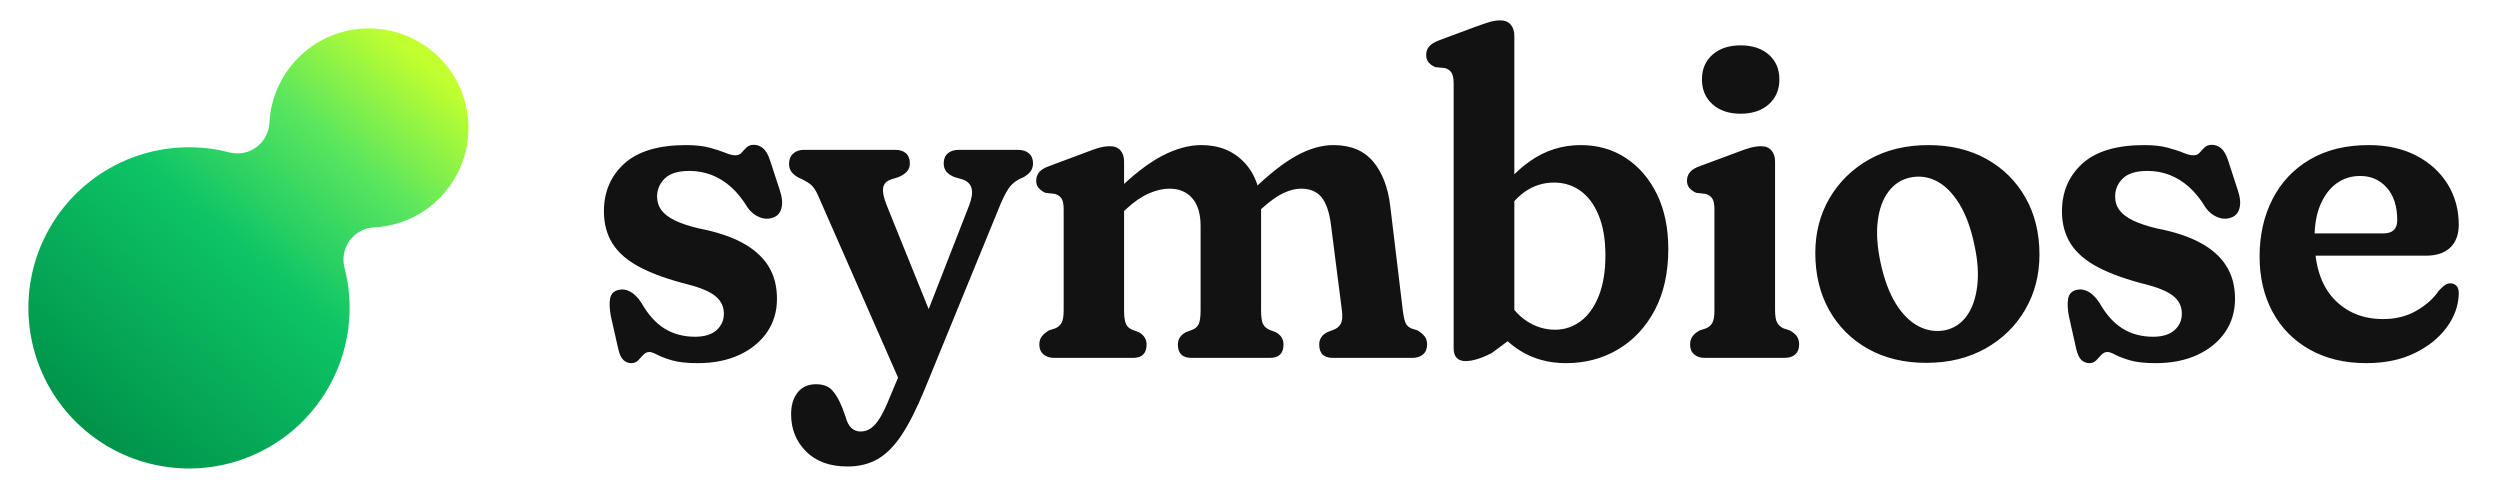
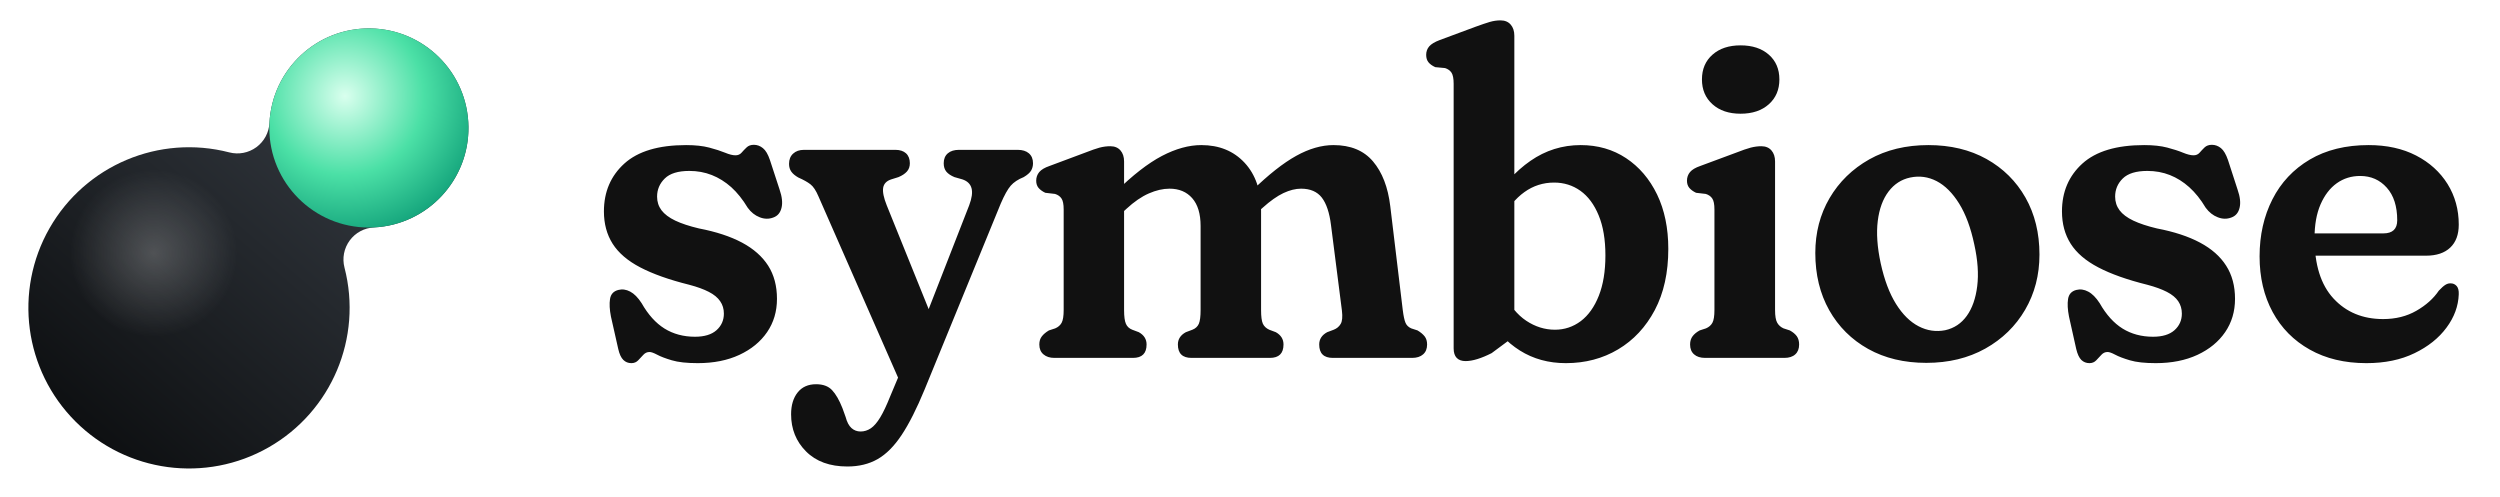
<svg xmlns="http://www.w3.org/2000/svg" viewBox="0 0 352.2 70.0">
  <g transform="translate(4 4) scale(0.9051) translate(-16.5 -16)">
    <defs>
-       <linearGradient id="lklightg" gradientUnits="userSpaceOnUse" x1="27" y1="80" x2="78" y2="21">
-         <stop offset="0" stop-color="#00934A" />
-         <stop offset="0.48" stop-color="#0DC466" />
-         <stop offset="0.76" stop-color="#5BE65E" />
-         <stop offset="1" stop-color="#C2FF2E" />
+       <linearGradient id="lklightk" gradientUnits="userSpaceOnUse" x1="27" y1="80" x2="78" y2="21">
+         <stop offset="0" stop-color="#0E1012" />
+         <stop offset="1" stop-color="#3A4048" />
      </linearGradient>
+       <radialGradient id="lklightb" cx="0.38" cy="0.34" r="0.72">
+         <stop offset="0" stop-color="#D9FFEE" />
+         <stop offset="0.55" stop-color="#4BE0A6" />
+         <stop offset="1" stop-color="#12A27A" />
+       </radialGradient>
+       <radialGradient id="lklights" cx="0.5" cy="0.5" r="0.5">
+         <stop offset="0" stop-color="#FFFFFF" stop-opacity="0.22" />
+         <stop offset="1" stop-color="#FFFFFF" stop-opacity="0" />
+       </radialGradient>
    </defs>
-     <path d="M65.7 53.23 A5 5 0 0 1 70.29 46.98 A15.5 15.5 0 1 0 54.02 30.71 A5 5 0 0 1 47.77 35.3 A25 25 0 1 0 65.7 53.23 Z" fill="url(#lklightg)" />
+     <path d="M65.7 53.23 A5 5 0 0 1 70.29 46.98 A15.5 15.5 0 1 0 54.02 30.71 A5 5 0 0 1 47.77 35.3 A25 25 0 1 0 65.7 53.23 Z" fill="url(#lklightk)" />
+     <circle cx="36" cy="51" r="13" fill="url(#lklights)" />
+     <circle cx="69.5" cy="31.5" r="15.5" fill="url(#lklightb)" />
  </g>
-   <path transform="translate(83.00 50.42)" d="M14.91-2.98L14.91-2.98Q16.90-2.98 17.94-3.90Q18.98-4.83 18.98-6.24L18.98-6.24Q18.98-7.23 18.46-7.98Q17.95-8.74 16.86-9.30Q15.78-9.86 14.11-10.30L14.11-10.30Q9.86-11.36 7.20-12.75Q4.54-14.14 3.31-16.08Q2.08-18.02 2.08-20.64L2.08-20.64Q2.08-24.77 4.96-27.38Q7.84-29.98 13.66-29.98L13.66-29.98Q15.58-29.98 16.91-29.63Q18.24-29.28 19.14-28.91Q20.03-28.54 20.61-28.54L20.61-28.54Q21.15-28.54 21.47-28.91Q21.79-29.28 22.18-29.65Q22.56-30.02 23.20-30.02L23.20-30.02Q23.90-30.02 24.48-29.55Q25.06-29.09 25.47-27.87L25.47-27.87L26.82-23.74Q27.36-22.18 27.10-21.14Q26.85-20.10 25.95-19.78L25.95-19.78Q25.02-19.42 24.03-19.81Q23.04-20.19 22.34-21.15L22.34-21.15Q21.28-22.91 20.02-24.05Q18.75-25.18 17.28-25.76Q15.81-26.34 14.11-26.34L14.11-26.34Q11.74-26.34 10.66-25.28Q9.57-24.22 9.57-22.72L9.57-22.72Q9.57-21.63 10.19-20.80Q10.82-19.97 12.13-19.34Q13.44-18.72 15.46-18.24L15.46-18.24Q19.10-17.54 21.54-16.24Q23.97-14.94 25.22-12.99Q26.46-11.04 26.46-8.32L26.46-8.32Q26.46-5.66 25.07-3.63Q23.68-1.60 21.17-0.43Q18.66 0.74 15.30 0.74L15.30 0.74Q12.99 0.74 11.65 0.34Q10.30-0.06 9.58-0.45Q8.86-0.83 8.51-0.83L8.51-0.83Q8-0.83 7.65-0.45Q7.30-0.06 6.91 0.34Q6.53 0.74 5.95 0.74L5.95 0.74Q5.28 0.74 4.82 0.29Q4.35-0.16 4.10-1.25L4.10-1.25L3.07-5.82Q2.78-7.30 2.94-8.30Q3.10-9.31 4.10-9.57L4.10-9.57Q4.93-9.79 5.78-9.34Q6.62-8.90 7.39-7.71L7.39-7.71Q8.77-5.28 10.62-4.13Q12.48-2.98 14.91-2.98Z M41.92-21.50L49.12-3.68L44.38 4.74L32.32-22.72Q31.78-24 31.17-24.46Q30.56-24.93 29.47-25.41L29.47-25.41Q28.80-25.79 28.48-26.24Q28.16-26.69 28.16-27.33L28.16-27.33Q28.16-28.26 28.74-28.78Q29.31-29.31 30.27-29.31L30.27-29.31L43.14-29.31Q44.10-29.31 44.64-28.82Q45.18-28.32 45.18-27.42L45.18-27.42Q45.18-26.72 44.77-26.26Q44.35-25.79 43.58-25.47L43.58-25.47L42.56-25.15Q41.57-24.83 41.42-23.97Q41.28-23.10 41.92-21.50L41.92-21.50ZM42.40 5.44L42.40 5.44L44.35 0.80L46.11-2.46L53.54-21.50Q54.11-23.01 53.87-23.90Q53.63-24.80 52.58-25.15L52.58-25.15L51.46-25.47Q50.69-25.79 50.32-26.24Q49.95-26.69 49.95-27.42L49.95-27.42Q49.95-28.32 50.53-28.82Q51.10-29.31 52.10-29.31L52.10-29.31L60.38-29.31Q61.38-29.31 61.95-28.82Q62.53-28.32 62.53-27.42L62.53-27.42Q62.53-26.85 62.26-26.38Q61.98-25.92 61.22-25.47L61.22-25.47Q60.03-24.99 59.39-24.26Q58.75-23.52 57.98-21.73L57.98-21.73L47.26 4.45Q45.60 8.48 44.03 10.85Q42.46 13.22 40.64 14.26Q38.82 15.30 36.38 15.30L36.38 15.30Q32.67 15.30 30.56 13.18Q28.45 11.07 28.45 7.94L28.45 7.94Q28.45 6.02 29.38 4.86Q30.30 3.71 31.97 3.71L31.97 3.71Q33.44 3.71 34.22 4.54Q35.01 5.38 35.68 7.07L35.68 7.07L36.13 8.32Q36.42 9.41 36.96 9.89Q37.50 10.37 38.24 10.37L38.24 10.37Q39.01 10.37 39.68 9.92Q40.35 9.47 41.01 8.38Q41.66 7.30 42.40 5.44Z M75.36-27.68L75.36-27.68L75.36-6.75Q75.36-5.38 75.62-4.80Q75.87-4.22 76.51-3.97L76.51-3.97L77.44-3.62Q78.53-3.01 78.53-1.89L78.53-1.89Q78.53 0 76.61 0L76.61 0L65.54 0Q64.58 0 64-0.50Q63.42-0.99 63.42-1.89L63.42-1.89Q63.42-2.59 63.78-3.04Q64.13-3.49 64.77-3.87L64.77-3.87L65.66-4.16Q66.27-4.42 66.56-4.94Q66.85-5.47 66.85-6.75L66.85-6.75L66.85-20.90Q66.85-22.02 66.54-22.46Q66.24-22.91 65.63-23.10L65.63-23.10L64.26-23.26Q63.65-23.55 63.31-23.95Q62.98-24.35 62.98-24.96L62.98-24.96Q62.98-25.66 63.41-26.18Q63.84-26.69 64.86-27.04L64.86-27.04L69.92-28.93Q71.14-29.41 71.90-29.62Q72.67-29.82 73.41-29.82L73.41-29.82Q74.34-29.82 74.85-29.23Q75.36-28.64 75.36-27.68ZM75.68-20.99L74.50-19.90L72.70-21.98L74.18-23.39Q77.76-26.91 80.69-28.45Q83.62-29.98 86.24-29.98L86.24-29.98Q90.02-29.98 92.34-27.49Q94.66-24.99 94.66-20.74L94.66-20.74L94.66-6.75Q94.66-5.38 94.91-4.82Q95.17-4.26 95.81-3.97L95.81-3.97L96.74-3.62Q97.82-3.01 97.82-1.89L97.82-1.89Q97.82 0 95.90 0L95.90 0L84.86 0Q82.94 0 82.94-1.89L82.94-1.89Q82.94-3.01 84.06-3.62L84.06-3.62L84.99-3.97Q85.63-4.22 85.89-4.80Q86.14-5.38 86.14-6.75L86.14-6.75L86.14-18.59Q86.14-21.15 84.96-22.50Q83.78-23.84 81.76-23.84L81.76-23.84Q80.38-23.84 78.85-23.17Q77.31-22.50 75.68-20.99L75.68-20.99ZM94.88-21.15L93.73-20.13L91.94-22.18L93.38-23.55Q96.86-26.94 99.60-28.46Q102.34-29.98 104.86-29.98L104.86-29.98Q108.48-29.98 110.43-27.68Q112.38-25.38 112.86-21.38L112.86-21.38L114.62-6.75Q114.78-5.47 115.01-4.94Q115.23-4.42 115.81-4.16L115.81-4.16L116.70-3.87Q117.34-3.49 117.70-3.04Q118.05-2.59 118.05-1.89L118.05-1.89Q118.05-0.99 117.49-0.50Q116.93 0 115.94 0L115.94 0L104.77 0Q102.85 0 102.85-1.89L102.85-1.89Q102.85-3.01 103.97-3.62L103.97-3.62L104.90-3.97Q105.54-4.22 105.87-4.78Q106.21-5.34 106.05-6.66L106.05-6.66L104.51-18.72Q104.19-21.31 103.22-22.58Q102.24-23.84 100.29-23.84L100.29-23.84Q99.14-23.84 97.81-23.22Q96.48-22.59 94.88-21.15L94.88-21.15Z M130.34-45.38L130.34-45.38L130.34-3.04L127.14-0.67Q126.08-0.13 125.15 0.16Q124.22 0.45 123.46 0.45L123.46 0.45Q122.66 0.45 122.22 0Q121.79-0.45 121.79-1.34L121.79-1.34L121.79-38.62Q121.79-39.71 121.49-40.18Q121.18-40.64 120.58-40.83L120.58-40.83L119.20-40.96Q118.56-41.25 118.24-41.65Q117.92-42.05 117.92-42.69L117.92-42.69Q117.92-43.39 118.35-43.89Q118.78-44.38 119.81-44.77L119.81-44.77L124.90-46.66Q126.11-47.10 126.88-47.33Q127.65-47.55 128.38-47.55L128.38-47.55Q129.31-47.55 129.82-46.96Q130.34-46.37 130.34-45.38ZM128.51-19.42L128.51-19.42L127.07-21.63Q129.41-25.54 132.61-27.76Q135.81-29.98 139.68-29.98L139.68-29.98Q143.30-29.98 146.08-28.14Q148.86-26.30 150.45-23.02Q152.03-19.74 152.03-15.36L152.03-15.36Q152.03-10.34 150.13-6.74Q148.22-3.14 144.96-1.20Q141.70 0.74 137.60 0.74L137.60 0.74Q133.95 0.74 131.12-1.04Q128.29-2.82 126.50-6.05L126.50-6.05L128.77-9.22Q130.11-6.50 132.02-5.23Q133.92-3.97 136.06-3.97L136.06-3.97Q138.08-3.97 139.70-5.18Q141.31-6.40 142.24-8.75Q143.17-11.10 143.17-14.43L143.17-14.43Q143.17-17.79 142.22-20.08Q141.28-22.37 139.65-23.54Q138.02-24.70 135.94-24.70L135.94-24.70Q133.63-24.70 131.76-23.36Q129.89-22.02 128.51-19.42Z M167.07-27.68L167.07-27.68L167.07-6.75Q167.07-5.47 167.38-4.94Q167.68-4.42 168.26-4.16L168.26-4.16L169.15-3.87Q169.79-3.52 170.13-3.06Q170.46-2.59 170.46-1.89L170.46-1.89Q170.46-0.99 169.92-0.50Q169.38 0 168.38 0L168.38 0L157.22 0Q156.22 0 155.66-0.50Q155.10-0.99 155.10-1.89L155.10-1.89Q155.10-2.59 155.46-3.06Q155.81-3.52 156.45-3.87L156.45-3.87L157.34-4.16Q157.95-4.42 158.24-4.94Q158.53-5.47 158.53-6.75L158.53-6.75L158.53-20.90Q158.53-22.02 158.22-22.46Q157.92-22.91 157.31-23.10L157.31-23.10L155.94-23.26Q155.33-23.55 154.99-23.95Q154.66-24.35 154.66-24.96L154.66-24.96Q154.66-25.66 155.09-26.18Q155.52-26.69 156.54-27.04L156.54-27.04L161.63-28.93Q162.85-29.41 163.63-29.62Q164.42-29.82 165.12-29.82L165.12-29.82Q166.05-29.82 166.56-29.23Q167.07-28.64 167.07-27.68ZM162.21-34.40L162.21-34.40Q159.74-34.40 158.26-35.73Q156.77-37.06 156.77-39.23L156.77-39.23Q156.77-41.41 158.26-42.72Q159.74-44.03 162.21-44.03L162.21-44.03Q164.70-44.03 166.19-42.72Q167.68-41.41 167.68-39.23L167.68-39.23Q167.68-37.06 166.19-35.73Q164.70-34.40 162.21-34.40Z M188.67-29.98L188.67-29.98Q193.34-29.98 196.86-28.02Q200.38-26.05 202.35-22.58Q204.32-19.10 204.32-14.56L204.32-14.56Q204.32-10.24 202.30-6.78Q200.29-3.33 196.69-1.31Q193.09 0.70 188.38 0.70L188.38 0.70Q183.71 0.70 180.19-1.26Q176.67-3.23 174.70-6.72Q172.74-10.21 172.74-14.78L172.74-14.78Q172.74-19.07 174.75-22.51Q176.77-25.95 180.35-27.97Q183.94-29.98 188.67-29.98ZM191.04-3.90L191.04-3.90Q192.93-4.32 194.08-5.92Q195.23-7.52 195.55-10.10Q195.87-12.67 195.14-15.97L195.14-15.97Q194.40-19.49 193.01-21.73Q191.62-23.97 189.84-24.90Q188.06-25.82 186.11-25.41L186.11-25.41Q184.26-25.02 183.06-23.44Q181.86-21.86 181.54-19.30Q181.22-16.74 181.95-13.34L181.95-13.34Q182.72-9.82 184.11-7.60Q185.50-5.38 187.30-4.45Q189.09-3.52 191.04-3.90Z M220.32-2.98L220.32-2.98Q222.30-2.98 223.34-3.90Q224.38-4.83 224.38-6.24L224.38-6.24Q224.38-7.23 223.87-7.98Q223.36-8.74 222.27-9.30Q221.18-9.86 219.52-10.30L219.52-10.30Q215.26-11.36 212.61-12.75Q209.95-14.14 208.72-16.08Q207.49-18.02 207.49-20.64L207.49-20.64Q207.49-24.77 210.37-27.38Q213.25-29.98 219.07-29.98L219.07-29.98Q220.99-29.98 222.32-29.63Q223.65-29.28 224.54-28.91Q225.44-28.54 226.02-28.54L226.02-28.54Q226.56-28.54 226.88-28.91Q227.20-29.28 227.58-29.65Q227.97-30.02 228.61-30.02L228.61-30.02Q229.31-30.02 229.89-29.55Q230.46-29.09 230.88-27.87L230.88-27.87L232.22-23.74Q232.77-22.18 232.51-21.14Q232.26-20.10 231.36-19.78L231.36-19.78Q230.43-19.42 229.44-19.81Q228.45-20.19 227.74-21.15L227.74-21.15Q226.69-22.91 225.42-24.05Q224.16-25.18 222.69-25.76Q221.22-26.34 219.52-26.34L219.52-26.34Q217.15-26.34 216.06-25.28Q214.98-24.22 214.98-22.72L214.98-22.72Q214.98-21.63 215.60-20.80Q216.22-19.97 217.54-19.34Q218.85-18.72 220.86-18.24L220.86-18.24Q224.51-17.54 226.94-16.24Q229.38-14.94 230.62-12.99Q231.87-11.04 231.87-8.32L231.87-8.32Q231.87-5.66 230.48-3.63Q229.09-1.60 226.58-0.43Q224.06 0.74 220.70 0.74L220.70 0.74Q218.40 0.74 217.06 0.34Q215.71-0.06 214.99-0.45Q214.27-0.83 213.92-0.83L213.92-0.83Q213.41-0.83 213.06-0.45Q212.70-0.06 212.32 0.34Q211.94 0.74 211.36 0.74L211.36 0.74Q210.69 0.74 210.22 0.29Q209.76-0.16 209.50-1.25L209.50-1.25L208.48-5.82Q208.19-7.30 208.35-8.30Q208.51-9.31 209.50-9.57L209.50-9.57Q210.34-9.79 211.18-9.34Q212.03-8.90 212.80-7.71L212.80-7.71Q214.18-5.28 216.03-4.13Q217.89-2.98 220.32-2.98Z M263.39-18.78L263.39-18.78Q263.39-16.67 262.19-15.54Q260.99-14.40 258.78-14.40L258.78-14.40L240.74-14.40L240.74-17.54L252.77-17.54Q254.72-17.54 254.72-19.39L254.72-19.39Q254.72-22.34 253.25-23.98Q251.78-25.63 249.50-25.63L249.50-25.63Q247.65-25.63 246.21-24.61Q244.77-23.58 243.92-21.63Q243.07-19.68 243.07-16.86L243.07-16.86Q243.07-11.26 245.74-8.37Q248.42-5.47 252.74-5.47L252.74-5.47Q255.39-5.47 257.42-6.64Q259.46-7.81 260.58-9.47L260.58-9.47Q261.12-10.05 261.50-10.29Q261.89-10.53 262.27-10.50L262.27-10.50Q262.75-10.50 263.09-10.13Q263.42-9.76 263.39-8.96L263.39-8.96Q263.30-6.46 261.66-4.26Q260.03-2.05 257.15-0.66Q254.27 0.74 250.37 0.74L250.37 0.74Q245.79 0.74 242.40-1.17Q239.01-3.07 237.17-6.46Q235.33-9.86 235.33-14.30L235.33-14.30Q235.33-18.78 237.14-22.34Q238.94-25.89 242.40-27.94Q245.86-29.98 250.69-29.98L250.69-29.98Q254.53-29.98 257.38-28.51Q260.22-27.04 261.81-24.50Q263.39-21.95 263.39-18.78Z" fill="#121212" />
+   <path transform="translate(83.00 50.42)" d="M14.91-2.98L14.91-2.98Q16.90-2.98 17.94-3.90Q18.98-4.83 18.98-6.24L18.98-6.24Q18.98-7.23 18.46-7.98Q17.95-8.74 16.86-9.30Q15.78-9.86 14.11-10.30L14.11-10.30Q9.86-11.36 7.20-12.75Q4.54-14.14 3.31-16.08Q2.08-18.02 2.08-20.64L2.08-20.64Q2.08-24.77 4.96-27.38Q7.84-29.98 13.66-29.98L13.66-29.98Q15.58-29.98 16.91-29.63Q18.24-29.28 19.14-28.91Q20.03-28.54 20.61-28.54L20.61-28.54Q21.15-28.54 21.47-28.91Q21.79-29.28 22.18-29.65Q22.56-30.02 23.20-30.02L23.20-30.02Q23.90-30.02 24.48-29.55Q25.06-29.09 25.47-27.87L25.47-27.87L26.82-23.74Q27.36-22.18 27.10-21.14Q26.85-20.10 25.95-19.78L25.95-19.78Q25.02-19.42 24.03-19.81Q23.04-20.19 22.34-21.15L22.34-21.15Q21.28-22.91 20.02-24.05Q18.75-25.18 17.28-25.76Q15.81-26.34 14.11-26.34L14.11-26.34Q11.74-26.34 10.66-25.28Q9.57-24.22 9.57-22.72L9.57-22.72Q9.57-21.63 10.19-20.80Q10.82-19.97 12.13-19.34Q13.44-18.72 15.46-18.24L15.46-18.24Q19.10-17.54 21.54-16.24Q23.97-14.94 25.22-12.99Q26.46-11.04 26.46-8.32L26.46-8.32Q26.46-5.66 25.07-3.63Q23.68-1.60 21.17-0.43Q18.66 0.74 15.30 0.74L15.30 0.74Q12.99 0.74 11.65 0.34Q10.30-0.06 9.58-0.45Q8.86-0.83 8.51-0.83L8.51-0.83Q8-0.83 7.65-0.45Q7.30-0.06 6.91 0.34Q6.53 0.74 5.95 0.74L5.95 0.74Q5.28 0.74 4.82 0.29Q4.35-0.16 4.10-1.25L4.10-1.25L3.07-5.82Q2.78-7.30 2.94-8.30Q3.10-9.31 4.10-9.57L4.10-9.57Q4.93-9.79 5.78-9.34Q6.62-8.90 7.39-7.71L7.39-7.71Q8.77-5.28 10.62-4.13Q12.48-2.98 14.91-2.98Z M41.92-21.50L49.12-3.68L44.38 4.74L32.32-22.72Q31.78-24 31.17-24.46Q30.56-24.93 29.47-25.41L29.47-25.41Q28.80-25.79 28.48-26.24Q28.16-26.69 28.16-27.33L28.16-27.33Q28.16-28.26 28.74-28.78Q29.31-29.31 30.27-29.31L30.27-29.31L43.14-29.31Q44.10-29.31 44.64-28.82Q45.18-28.32 45.18-27.42L45.18-27.42Q45.18-26.72 44.77-26.26Q44.35-25.79 43.58-25.47L43.58-25.47L42.56-25.15Q41.57-24.83 41.42-23.97Q41.28-23.10 41.92-21.50L41.92-21.50ZM42.40 5.44L42.40 5.44L44.35 0.80L46.11-2.46L53.54-21.50Q54.11-23.01 53.87-23.90Q53.63-24.80 52.58-25.15L52.58-25.15L51.46-25.47Q50.69-25.79 50.32-26.24Q49.95-26.69 49.95-27.42L49.95-27.42Q49.95-28.32 50.53-28.82Q51.10-29.31 52.10-29.31L52.10-29.31L60.38-29.31Q61.38-29.31 61.95-28.82Q62.53-28.32 62.53-27.42L62.53-27.42Q62.53-26.85 62.26-26.38Q61.98-25.92 61.22-25.47L61.22-25.47Q60.03-24.99 59.39-24.26Q58.75-23.52 57.98-21.73L57.98-21.73L47.26 4.45Q45.60 8.48 44.03 10.85Q42.46 13.22 40.64 14.26Q38.82 15.30 36.38 15.30L36.38 15.30Q32.67 15.30 30.56 13.18Q28.45 11.07 28.45 7.94L28.45 7.94Q28.45 6.02 29.38 4.86Q30.30 3.71 31.97 3.71L31.97 3.71Q33.44 3.71 34.22 4.54Q35.01 5.38 35.68 7.07L35.68 7.07L36.13 8.32Q36.42 9.41 36.96 9.89Q37.50 10.37 38.24 10.37L38.24 10.37Q39.01 10.37 39.68 9.92Q40.35 9.47 41.01 8.38Q41.66 7.30 42.40 5.44Z M75.36-27.68L75.36-27.68L75.36-6.75Q75.36-5.38 75.62-4.80Q75.87-4.22 76.51-3.97L76.51-3.97L77.44-3.62Q78.53-3.01 78.53-1.89L78.53-1.89Q78.53 0 76.61 0L76.61 0L65.54 0Q64.58 0 64-0.50Q63.42-0.99 63.42-1.89L63.42-1.89Q63.42-2.59 63.78-3.04Q64.13-3.49 64.77-3.87L64.77-3.87L65.66-4.16Q66.27-4.42 66.56-4.94Q66.85-5.47 66.85-6.75L66.85-6.75L66.85-20.90Q66.85-22.02 66.54-22.46Q66.24-22.91 65.63-23.10L65.63-23.10L64.26-23.26Q63.65-23.55 63.31-23.95Q62.98-24.35 62.98-24.96L62.98-24.96Q62.98-25.66 63.41-26.18Q63.84-26.69 64.86-27.04L64.86-27.04L69.92-28.93Q71.14-29.41 71.90-29.62Q72.67-29.82 73.41-29.82L73.41-29.82Q74.34-29.82 74.85-29.23Q75.36-28.64 75.36-27.68ZM75.68-20.99L74.50-19.90L72.70-21.98L74.18-23.39Q77.76-26.91 80.69-28.45Q83.62-29.98 86.24-29.98L86.24-29.98Q90.02-29.98 92.34-27.49Q94.66-24.99 94.66-20.74L94.66-20.74L94.66-6.75Q94.66-5.38 94.91-4.82Q95.17-4.26 95.81-3.97L95.81-3.97L96.74-3.62Q97.82-3.01 97.82-1.89L97.82-1.89Q97.82 0 95.90 0L95.90 0L84.86 0Q82.94 0 82.94-1.89L82.94-1.89Q82.94-3.01 84.06-3.62L84.06-3.62L84.99-3.97Q85.63-4.22 85.89-4.80Q86.14-5.38 86.14-6.75L86.14-6.75L86.14-18.59Q86.14-21.15 84.96-22.50Q83.78-23.84 81.76-23.84L81.76-23.84Q80.38-23.84 78.85-23.17Q77.31-22.50 75.68-20.99L75.68-20.99ZM94.88-21.15L93.73-20.13L91.94-22.18L93.38-23.55Q96.86-26.94 99.60-28.46Q102.34-29.98 104.86-29.98L104.86-29.98Q108.48-29.98 110.43-27.68Q112.38-25.38 112.86-21.38L112.86-21.38L114.62-6.75Q114.78-5.47 115.01-4.94Q115.23-4.42 115.81-4.16L115.81-4.16L116.70-3.87Q117.34-3.49 117.70-3.04Q118.05-2.59 118.05-1.89L118.05-1.89Q118.05-0.99 117.49-0.50Q116.93 0 115.94 0L115.94 0L104.77 0Q102.85 0 102.85-1.89L102.85-1.89Q102.85-3.01 103.97-3.62L103.97-3.62L104.90-3.97Q105.54-4.22 105.87-4.78Q106.21-5.34 106.05-6.66L106.05-6.66L104.51-18.72Q104.19-21.31 103.22-22.58Q102.24-23.84 100.29-23.84L100.29-23.84Q99.14-23.84 97.81-23.22Q96.48-22.59 94.88-21.15L94.88-21.15Z M130.34-45.38L130.34-45.38L130.34-3.04L127.14-0.67Q126.08-0.13 125.15 0.16Q124.22 0.45 123.46 0.45L123.46 0.45Q122.66 0.45 122.22 0Q121.79-0.45 121.79-1.34L121.79-1.34L121.79-38.62Q121.79-39.71 121.49-40.18Q121.18-40.64 120.58-40.83L120.58-40.83L119.20-40.96Q118.56-41.25 118.24-41.65Q117.92-42.05 117.92-42.69L117.92-42.69Q117.92-43.39 118.35-43.89Q118.78-44.38 119.81-44.77L119.81-44.77L124.90-46.66Q126.11-47.10 126.88-47.33Q127.65-47.55 128.38-47.55L128.38-47.55Q129.31-47.55 129.82-46.96Q130.34-46.37 130.34-45.38ZM128.51-19.42L128.51-19.42L127.07-21.63Q129.41-25.54 132.61-27.76Q135.81-29.98 139.68-29.98L139.68-29.98Q143.30-29.98 146.08-28.14Q148.86-26.30 150.45-23.02Q152.03-19.74 152.03-15.36L152.03-15.36Q152.03-10.34 150.13-6.74Q148.22-3.14 144.96-1.20Q141.70 0.74 137.60 0.74L137.60 0.74Q133.95 0.74 131.12-1.04Q128.29-2.82 126.50-6.05L126.50-6.05L128.77-9.22Q130.11-6.50 132.02-5.23Q133.92-3.97 136.06-3.97L136.06-3.97Q138.08-3.97 139.70-5.18Q141.31-6.40 142.24-8.75Q143.17-11.10 143.17-14.43L143.17-14.43Q143.17-17.79 142.22-20.08Q141.28-22.37 139.65-23.54Q138.02-24.70 135.94-24.70L135.94-24.70Q133.63-24.70 131.76-23.36Q129.89-22.02 128.51-19.42Z M167.07-27.68L167.07-27.68L167.07-6.75Q167.07-5.47 167.38-4.94Q167.68-4.42 168.26-4.16L168.26-4.16L169.15-3.87Q169.79-3.52 170.13-3.06Q170.46-2.59 170.46-1.89L170.46-1.89Q170.46-0.99 169.92-0.50Q169.38 0 168.38 0L168.38 0L157.22 0Q156.22 0 155.66-0.50Q155.10-0.99 155.10-1.89L155.10-1.89Q155.10-2.59 155.46-3.06Q155.81-3.52 156.45-3.87L156.45-3.87L157.34-4.16Q157.95-4.42 158.24-4.94Q158.53-5.47 158.53-6.75L158.53-6.75L158.53-20.90Q158.53-22.02 158.22-22.46Q157.92-22.91 157.31-23.10L157.31-23.10L155.94-23.26Q155.33-23.55 154.99-23.95Q154.66-24.35 154.66-24.96L154.66-24.96Q154.66-25.66 155.09-26.18Q155.52-26.69 156.54-27.04L156.54-27.04L161.63-28.93Q162.85-29.41 163.63-29.62Q164.42-29.82 165.12-29.82L165.12-29.82Q166.05-29.82 166.56-29.23Q167.07-28.64 167.07-27.68ZM162.21-34.40L162.21-34.40Q159.74-34.40 158.26-35.73Q156.77-37.06 156.77-39.23L156.77-39.23Q156.77-41.41 158.26-42.72Q159.74-44.03 162.21-44.03L162.21-44.03Q164.70-44.03 166.19-42.72Q167.68-41.41 167.68-39.23L167.68-39.23Q167.68-37.06 166.19-35.73Q164.70-34.40 162.21-34.40Z M188.67-29.98L188.67-29.98Q193.34-29.98 196.86-28.02Q200.38-26.05 202.35-22.58Q204.32-19.10 204.32-14.56L204.32-14.56Q204.32-10.24 202.30-6.78Q200.29-3.33 196.69-1.31Q193.09 0.70 188.38 0.70L188.38 0.70Q183.71 0.70 180.19-1.26Q176.67-3.23 174.70-6.72Q172.74-10.21 172.74-14.78L172.74-14.78Q172.74-19.07 174.75-22.51Q176.77-25.95 180.35-27.97Q183.94-29.98 188.67-29.98ZM191.04-3.90L191.04-3.90Q192.93-4.32 194.08-5.92Q195.23-7.52 195.55-10.10Q195.87-12.67 195.14-15.97L195.14-15.97Q194.40-19.49 193.01-21.73Q191.62-23.97 189.84-24.90Q188.06-25.82 186.11-25.41L186.11-25.41Q184.26-25.02 183.06-23.44Q181.86-21.86 181.54-19.30Q181.22-16.74 181.95-13.34L181.95-13.34Q182.72-9.82 184.11-7.60Q185.50-5.38 187.30-4.45Q189.09-3.52 191.04-3.90Z M220.32-2.98L220.32-2.98Q222.30-2.98 223.34-3.90Q224.38-4.83 224.38-6.24L224.38-6.24Q224.38-7.23 223.87-7.98Q223.36-8.74 222.27-9.30Q221.18-9.86 219.52-10.30L219.52-10.30Q215.26-11.36 212.61-12.75Q209.95-14.14 208.72-16.08Q207.49-18.02 207.49-20.64L207.49-20.64Q207.49-24.77 210.37-27.38Q213.25-29.98 219.07-29.98L219.07-29.98Q220.99-29.98 222.32-29.63Q223.65-29.28 224.54-28.91Q225.44-28.54 226.02-28.54L226.02-28.54Q226.56-28.54 226.88-28.91Q227.20-29.28 227.58-29.65Q227.97-30.02 228.61-30.02L228.61-30.02Q229.31-30.02 229.89-29.55Q230.46-29.09 230.88-27.87L230.88-27.87L232.22-23.74Q232.77-22.18 232.51-21.14Q232.26-20.10 231.36-19.78L231.36-19.78Q230.43-19.42 229.44-19.81Q228.45-20.19 227.74-21.15L227.74-21.15Q226.69-22.91 225.42-24.05Q224.16-25.18 222.69-25.76Q221.22-26.34 219.52-26.34L219.52-26.34Q217.15-26.34 216.06-25.28Q214.98-24.22 214.98-22.72L214.98-22.72Q214.98-21.63 215.60-20.80Q216.22-19.97 217.54-19.34Q218.85-18.72 220.86-18.24L220.86-18.24Q224.51-17.54 226.94-16.24Q229.38-14.94 230.62-12.99Q231.87-11.04 231.87-8.32L231.87-8.32Q231.87-5.66 230.48-3.63Q229.09-1.60 226.58-0.43Q224.06 0.74 220.70 0.74L220.70 0.74Q218.40 0.74 217.06 0.34Q215.71-0.06 214.99-0.45Q214.27-0.83 213.92-0.83L213.92-0.83Q213.41-0.83 213.06-0.45Q212.70-0.06 212.32 0.34Q211.94 0.74 211.36 0.74L211.36 0.74Q210.69 0.74 210.22 0.29Q209.76-0.16 209.50-1.25L209.50-1.25L208.48-5.82Q208.19-7.30 208.35-8.30Q208.51-9.31 209.50-9.57L209.50-9.57Q210.34-9.79 211.18-9.34Q212.03-8.90 212.80-7.71L212.80-7.71Q214.18-5.28 216.03-4.13Q217.89-2.98 220.32-2.98Z M263.39-18.78L263.39-18.78Q263.39-16.67 262.19-15.54Q260.99-14.40 258.78-14.40L258.78-14.40L240.74-14.40L240.74-17.54L252.77-17.54Q254.72-17.54 254.72-19.39L254.72-19.39Q254.72-22.34 253.25-23.98Q251.78-25.63 249.50-25.63L249.50-25.63Q247.65-25.63 246.21-24.61Q244.77-23.58 243.92-21.63Q243.07-19.68 243.07-16.86L243.07-16.86Q243.07-11.26 245.74-8.37Q248.42-5.47 252.74-5.47L252.74-5.47Q255.39-5.47 257.42-6.64Q259.46-7.81 260.58-9.47L260.58-9.47Q261.12-10.05 261.50-10.29Q261.89-10.53 262.27-10.50L262.27-10.50Q262.75-10.50 263.09-10.13Q263.42-9.76 263.39-8.96L263.39-8.96Q263.30-6.46 261.66-4.26Q260.03-2.05 257.15-0.66Q254.27 0.74 250.37 0.74L250.37 0.74Q245.79 0.74 242.40-1.17Q239.01-3.07 237.17-6.46Q235.33-9.86 235.33-14.30L235.33-14.30Q235.33-18.78 237.14-22.34Q238.94-25.89 242.40-27.94Q245.86-29.98 250.69-29.98L250.69-29.98Q254.53-29.98 257.38-28.51Q260.22-27.04 261.81-24.50Q263.39-21.95 263.39-18.78Z" fill="#111111" />
</svg>
